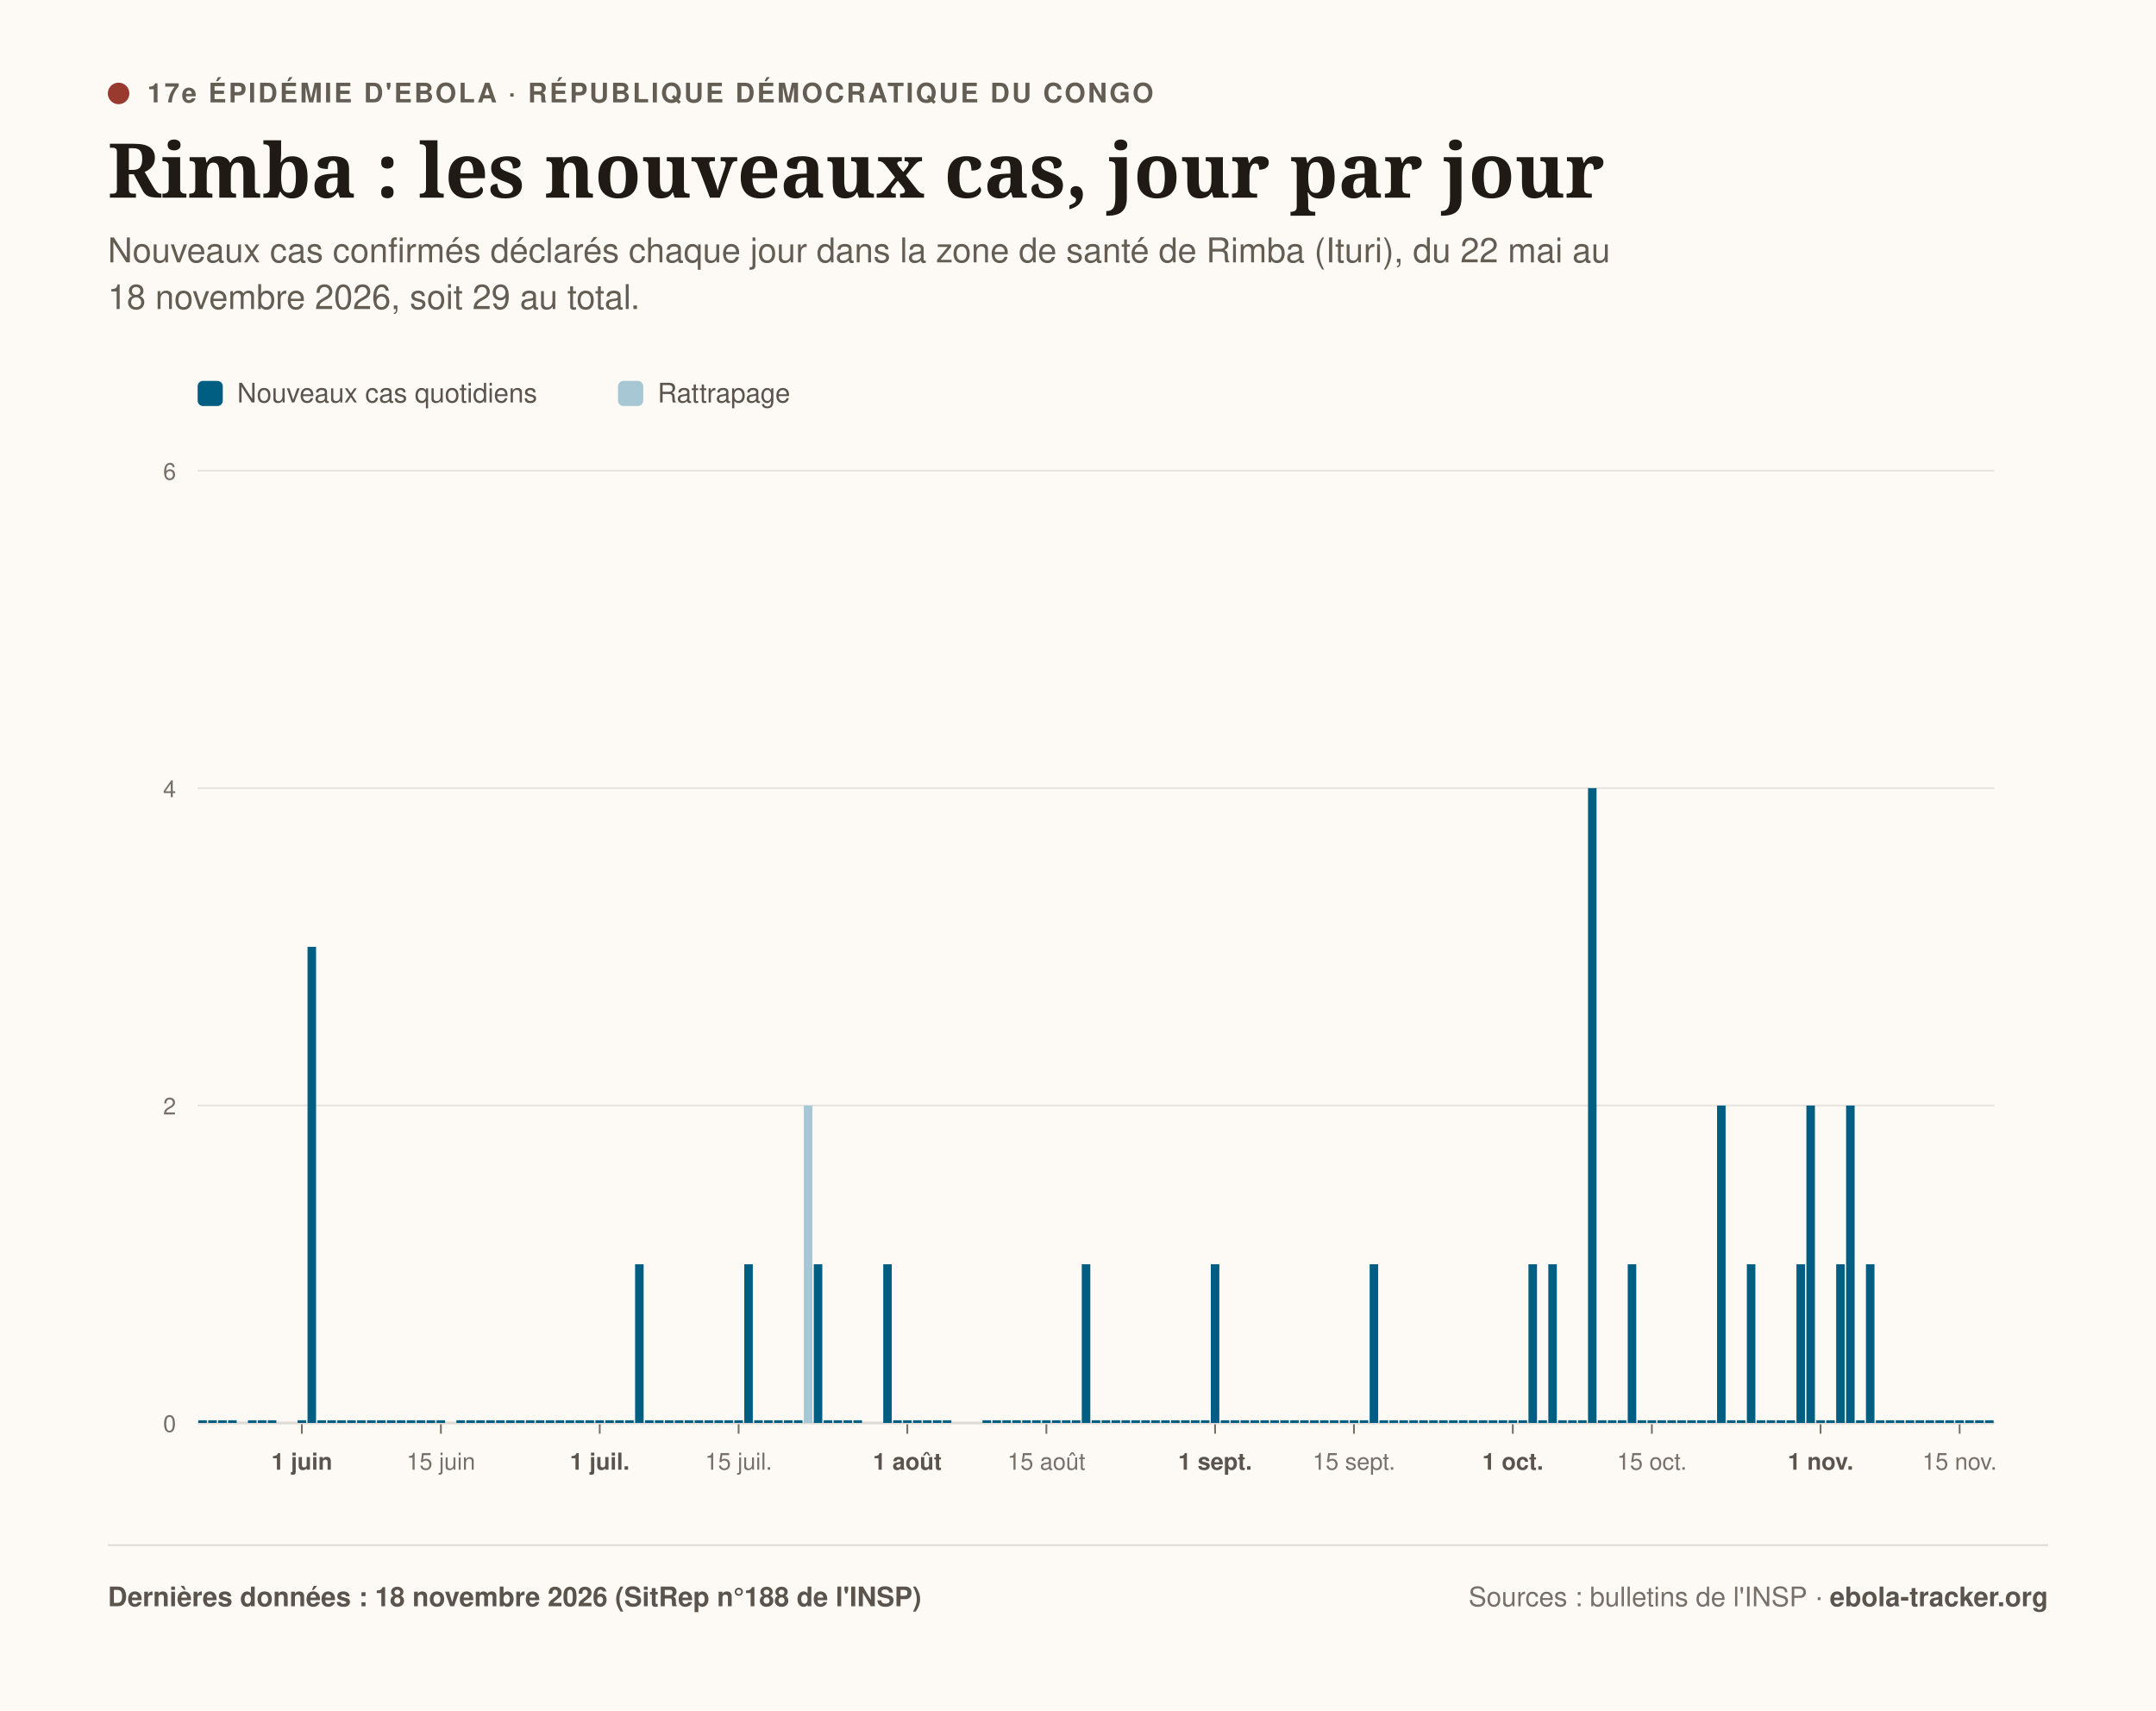
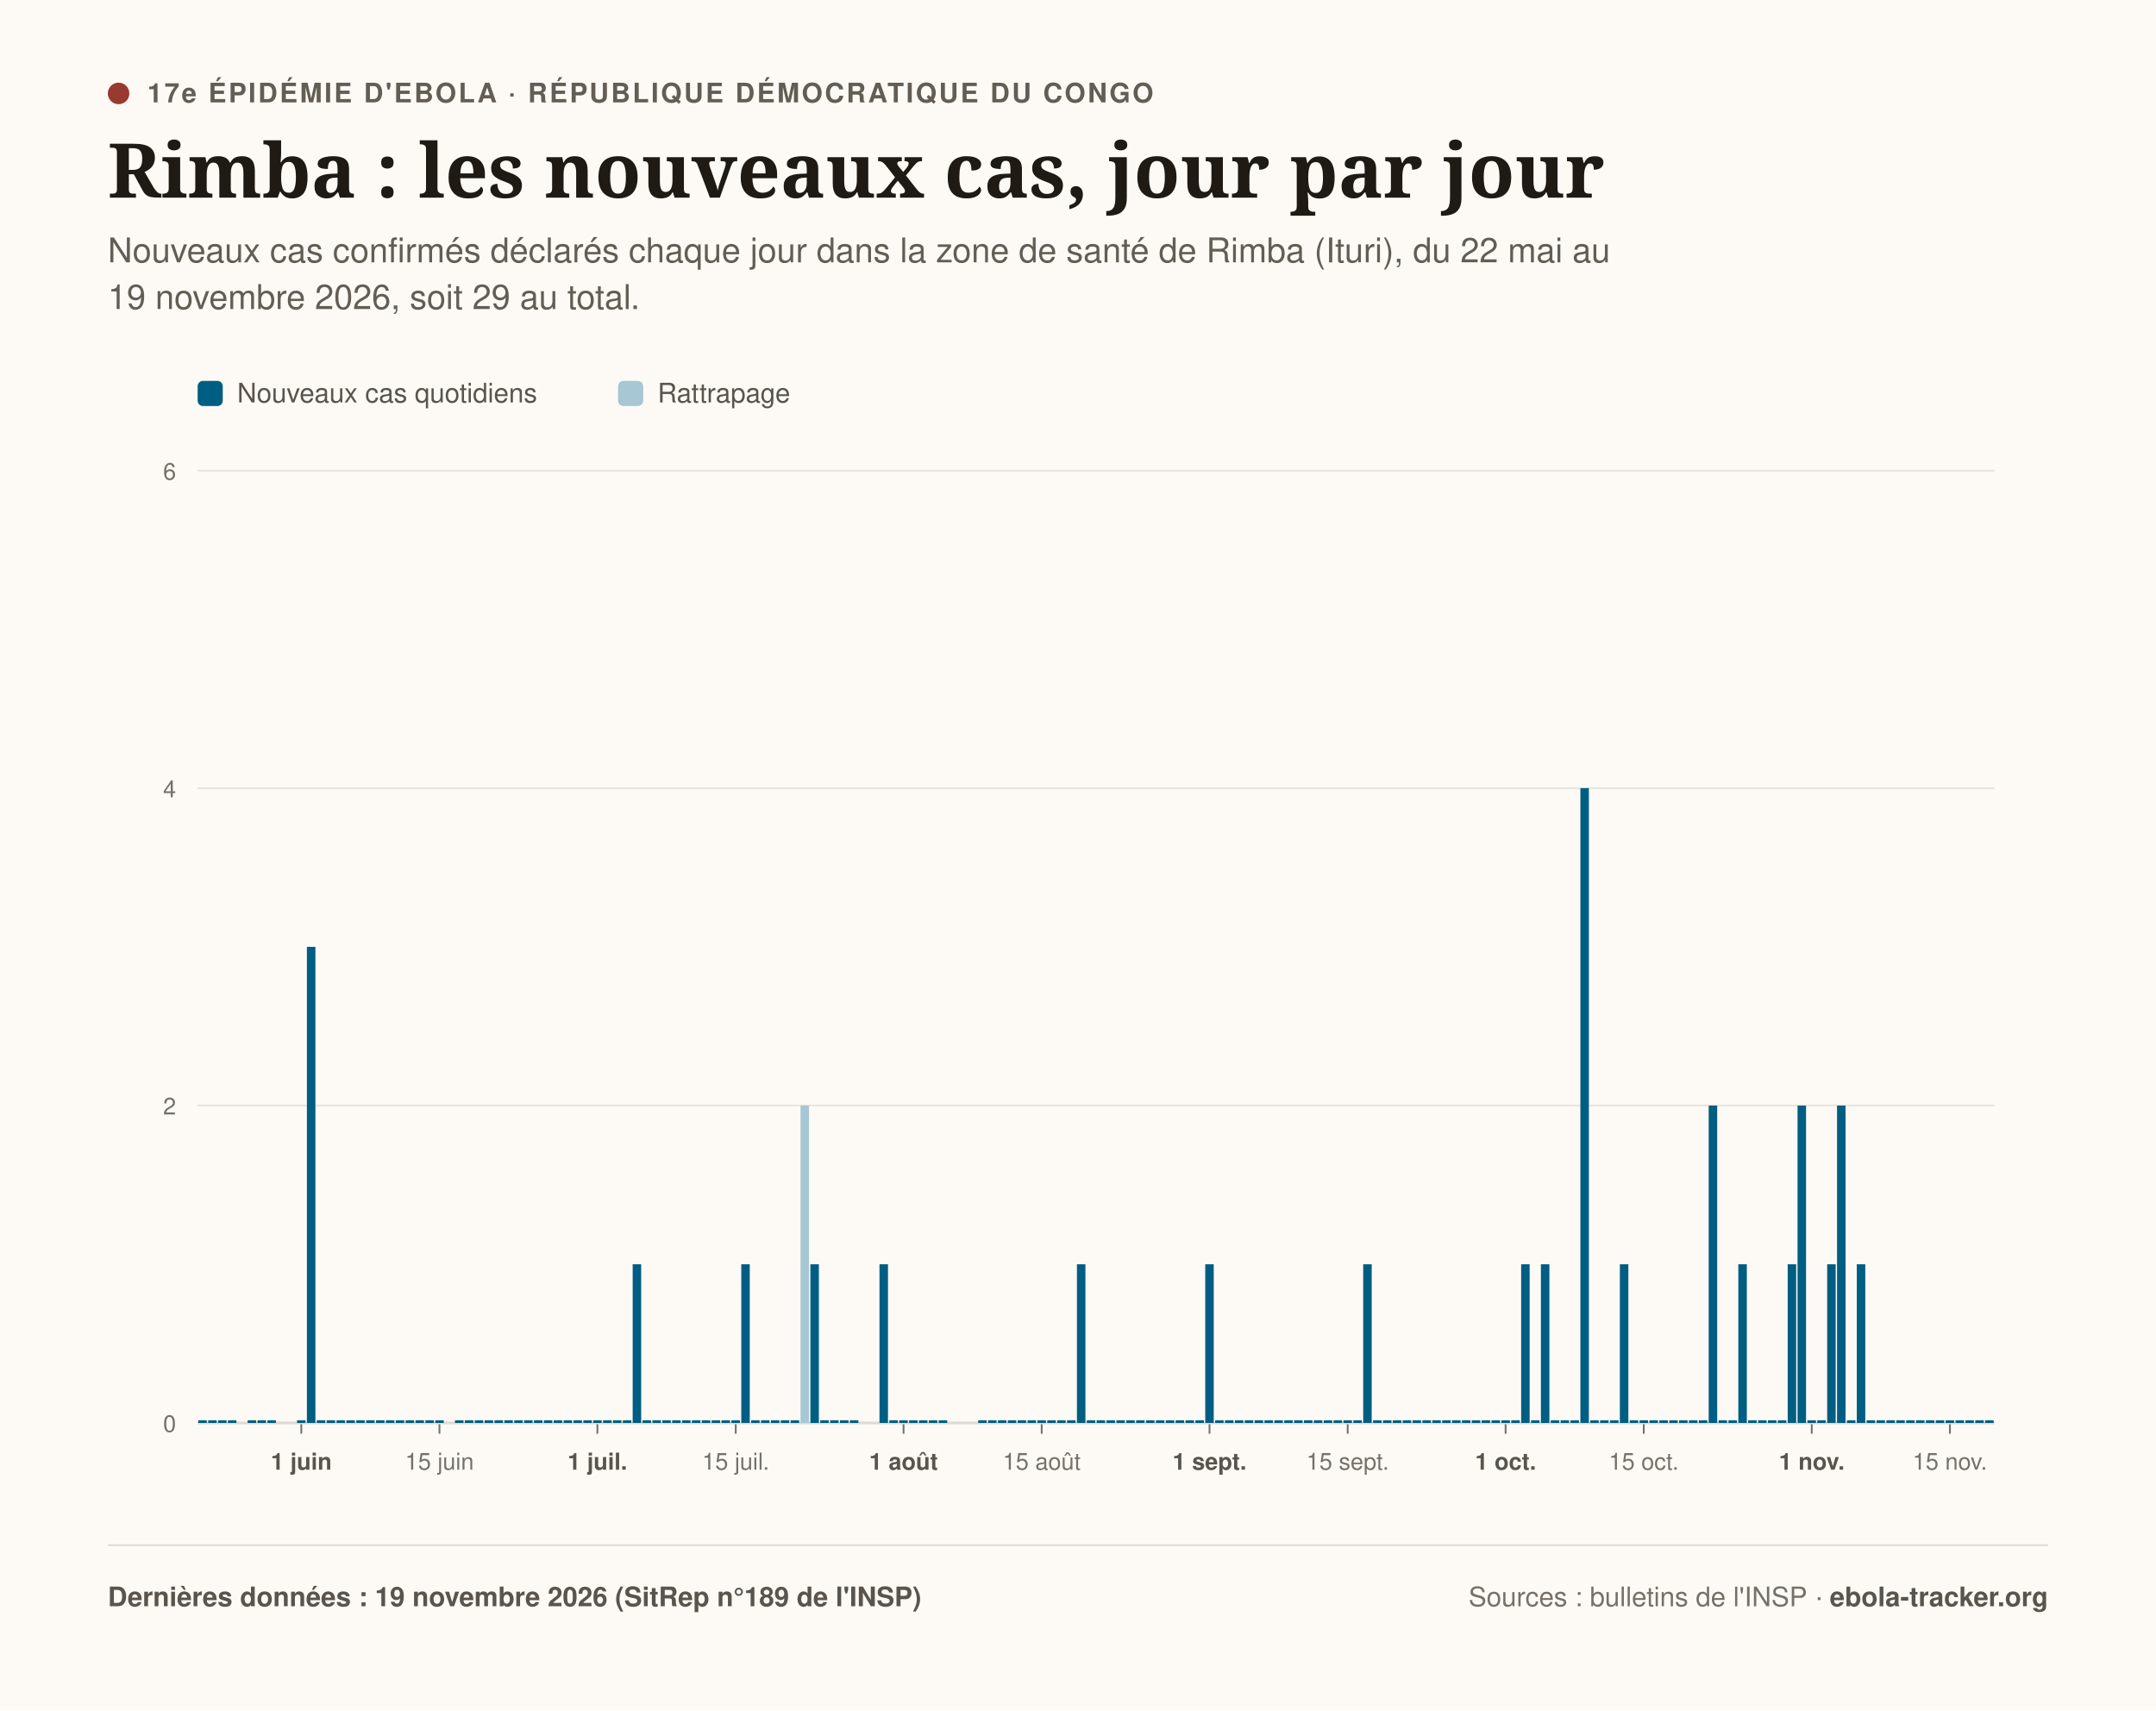
- <svg xmlns="http://www.w3.org/2000/svg" viewBox="0 0 1200 952" role="img" aria-label="Rimba : les nouveaux cas, jour par jour. Nouveaux cas confirmés déclarés chaque jour dans la zone de santé de Rimba (Ituri), du 22 mai au 18 novembre 2026, soit 29 au total.">
+ <svg xmlns="http://www.w3.org/2000/svg" viewBox="0 0 1200 952" role="img" aria-label="Rimba : les nouveaux cas, jour par jour. Nouveaux cas confirmés déclarés chaque jour dans la zone de santé de Rimba (Ituri), du 22 mai au 19 novembre 2026, soit 29 au total.">
  <rect width="1200" height="952" fill="#FDFAF6" />
  <circle cx="66" cy="52" r="6" fill="#993A2E" />
  <text x="82.0" y="57.0" font-family="'Public Sans',Helvetica,Arial,sans-serif" font-size="15" font-weight="700" fill="#635D54" text-anchor="start" letter-spacing=".08em">17e ÉPIDÉMIE D'EBOLA · RÉPUBLIQUE DÉMOCRATIQUE DU CONGO</text>
  <text x="60.0" y="110.0" font-family="'Source Serif 4',Georgia,serif" font-size="42" font-weight="600" fill="#1F1A13" text-anchor="start">Rimba : les nouveaux cas, jour par jour</text>
  <text x="60.0" y="146.0" font-family="'Public Sans',Helvetica,Arial,sans-serif" font-size="19" font-weight="400" fill="#635D54" text-anchor="start">Nouveaux cas confirmés déclarés chaque jour dans la zone de santé de Rimba (Ituri), du 22 mai au</text>
-   <text x="60.0" y="172.0" font-family="'Public Sans',Helvetica,Arial,sans-serif" font-size="19" font-weight="400" fill="#635D54" text-anchor="start">18 novembre 2026, soit 29 au total.</text>
+   <text x="60.0" y="172.0" font-family="'Public Sans',Helvetica,Arial,sans-serif" font-size="19" font-weight="400" fill="#635D54" text-anchor="start">19 novembre 2026, soit 29 au total.</text>
  <rect x="110" y="212" width="14" height="14" rx="3" fill="#005E82" />
  <text x="132.0" y="224.0" font-family="'Public Sans',Helvetica,Arial,sans-serif" font-size="15" font-weight="400" fill="#5A544C" text-anchor="start">Nouveaux cas quotidiens</text>
  <rect x="344" y="212" width="14" height="14" rx="3" fill="#a6c7d3" />
  <text x="366.0" y="224.0" font-family="'Public Sans',Helvetica,Arial,sans-serif" font-size="15" font-weight="400" fill="#5A544C" text-anchor="start">Rattrapage</text>
  <line x1="110" x2="1110" y1="792.0" y2="792.0" stroke="#E7E4E0" />
  <text x="98.0" y="797.0" font-family="'Public Sans',Helvetica,Arial,sans-serif" font-size="13" font-weight="400" fill="#777068" text-anchor="end">0</text>
  <line x1="110" x2="1110" y1="615.3" y2="615.3" stroke="#E7E4E0" />
  <text x="98.0" y="620.3" font-family="'Public Sans',Helvetica,Arial,sans-serif" font-size="13" font-weight="400" fill="#777068" text-anchor="end">2</text>
  <line x1="110" x2="1110" y1="438.7" y2="438.7" stroke="#E7E4E0" />
  <text x="98.0" y="443.7" font-family="'Public Sans',Helvetica,Arial,sans-serif" font-size="13" font-weight="400" fill="#777068" text-anchor="end">4</text>
  <line x1="110" x2="1110" y1="262.0" y2="262.0" stroke="#E7E4E0" />
  <text x="98.0" y="267.0" font-family="'Public Sans',Helvetica,Arial,sans-serif" font-size="13" font-weight="400" fill="#777068" text-anchor="end">6</text>
-   <line x1="168.0" x2="168.0" y1="792" y2="798" stroke="#777068" />
-   <text x="168.0" y="818.0" font-family="'Public Sans',Helvetica,Arial,sans-serif" font-size="13" font-weight="600" fill="#5A544C" text-anchor="middle">1 juin</text>
-   <line x1="245.4" x2="245.4" y1="792" y2="798" stroke="#777068" />
-   <text x="245.4" y="818.0" font-family="'Public Sans',Helvetica,Arial,sans-serif" font-size="13" font-weight="400" fill="#777068" text-anchor="middle">15 juin</text>
-   <line x1="333.8" x2="333.8" y1="792" y2="798" stroke="#777068" />
-   <text x="333.8" y="818.0" font-family="'Public Sans',Helvetica,Arial,sans-serif" font-size="13" font-weight="600" fill="#5A544C" text-anchor="middle">1 juil.</text>
-   <line x1="411.1" x2="411.1" y1="792" y2="798" stroke="#777068" />
-   <text x="411.1" y="818.0" font-family="'Public Sans',Helvetica,Arial,sans-serif" font-size="13" font-weight="400" fill="#777068" text-anchor="middle">15 juil.</text>
-   <line x1="505.0" x2="505.0" y1="792" y2="798" stroke="#777068" />
-   <text x="505.0" y="818.0" font-family="'Public Sans',Helvetica,Arial,sans-serif" font-size="13" font-weight="600" fill="#5A544C" text-anchor="middle">1 août</text>
-   <line x1="582.4" x2="582.4" y1="792" y2="798" stroke="#777068" />
-   <text x="582.4" y="818.0" font-family="'Public Sans',Helvetica,Arial,sans-serif" font-size="13" font-weight="400" fill="#777068" text-anchor="middle">15 août</text>
-   <line x1="676.3" x2="676.3" y1="792" y2="798" stroke="#777068" />
-   <text x="676.3" y="818.0" font-family="'Public Sans',Helvetica,Arial,sans-serif" font-size="13" font-weight="600" fill="#5A544C" text-anchor="middle">1 sept.</text>
-   <line x1="753.6" x2="753.6" y1="792" y2="798" stroke="#777068" />
-   <text x="753.6" y="818.0" font-family="'Public Sans',Helvetica,Arial,sans-serif" font-size="13" font-weight="400" fill="#777068" text-anchor="middle">15 sept.</text>
-   <line x1="842.0" x2="842.0" y1="792" y2="798" stroke="#777068" />
-   <text x="842.0" y="818.0" font-family="'Public Sans',Helvetica,Arial,sans-serif" font-size="13" font-weight="600" fill="#5A544C" text-anchor="middle">1 oct.</text>
-   <line x1="919.4" x2="919.4" y1="792" y2="798" stroke="#777068" />
-   <text x="919.4" y="818.0" font-family="'Public Sans',Helvetica,Arial,sans-serif" font-size="13" font-weight="400" fill="#777068" text-anchor="middle">15 oct.</text>
-   <line x1="1013.3" x2="1013.3" y1="792" y2="798" stroke="#777068" />
-   <text x="1013.3" y="818.0" font-family="'Public Sans',Helvetica,Arial,sans-serif" font-size="13" font-weight="600" fill="#5A544C" text-anchor="middle">1 nov.</text>
-   <line x1="1090.7" x2="1090.7" y1="792" y2="798" stroke="#777068" />
-   <text x="1090.7" y="818.0" font-family="'Public Sans',Helvetica,Arial,sans-serif" font-size="13" font-weight="400" fill="#777068" text-anchor="middle">15 nov.</text>
+   <line x1="167.7" x2="167.7" y1="792" y2="798" stroke="#777068" />
+   <text x="167.7" y="818.0" font-family="'Public Sans',Helvetica,Arial,sans-serif" font-size="13" font-weight="600" fill="#5A544C" text-anchor="middle">1 juin</text>
+   <line x1="244.6" x2="244.6" y1="792" y2="798" stroke="#777068" />
+   <text x="244.6" y="818.0" font-family="'Public Sans',Helvetica,Arial,sans-serif" font-size="13" font-weight="400" fill="#777068" text-anchor="middle">15 juin</text>
+   <line x1="332.5" x2="332.5" y1="792" y2="798" stroke="#777068" />
+   <text x="332.5" y="818.0" font-family="'Public Sans',Helvetica,Arial,sans-serif" font-size="13" font-weight="600" fill="#5A544C" text-anchor="middle">1 juil.</text>
+   <line x1="409.5" x2="409.5" y1="792" y2="798" stroke="#777068" />
+   <text x="409.5" y="818.0" font-family="'Public Sans',Helvetica,Arial,sans-serif" font-size="13" font-weight="400" fill="#777068" text-anchor="middle">15 juil.</text>
+   <line x1="502.9" x2="502.9" y1="792" y2="798" stroke="#777068" />
+   <text x="502.9" y="818.0" font-family="'Public Sans',Helvetica,Arial,sans-serif" font-size="13" font-weight="600" fill="#5A544C" text-anchor="middle">1 août</text>
+   <line x1="579.8" x2="579.8" y1="792" y2="798" stroke="#777068" />
+   <text x="579.8" y="818.0" font-family="'Public Sans',Helvetica,Arial,sans-serif" font-size="13" font-weight="400" fill="#777068" text-anchor="middle">15 août</text>
+   <line x1="673.2" x2="673.2" y1="792" y2="798" stroke="#777068" />
+   <text x="673.2" y="818.0" font-family="'Public Sans',Helvetica,Arial,sans-serif" font-size="13" font-weight="600" fill="#5A544C" text-anchor="middle">1 sept.</text>
+   <line x1="750.1" x2="750.1" y1="792" y2="798" stroke="#777068" />
+   <text x="750.1" y="818.0" font-family="'Public Sans',Helvetica,Arial,sans-serif" font-size="13" font-weight="400" fill="#777068" text-anchor="middle">15 sept.</text>
+   <line x1="838.0" x2="838.0" y1="792" y2="798" stroke="#777068" />
+   <text x="838.0" y="818.0" font-family="'Public Sans',Helvetica,Arial,sans-serif" font-size="13" font-weight="600" fill="#5A544C" text-anchor="middle">1 oct.</text>
+   <line x1="914.9" x2="914.9" y1="792" y2="798" stroke="#777068" />
+   <text x="914.9" y="818.0" font-family="'Public Sans',Helvetica,Arial,sans-serif" font-size="13" font-weight="400" fill="#777068" text-anchor="middle">15 oct.</text>
+   <line x1="1008.4" x2="1008.4" y1="792" y2="798" stroke="#777068" />
+   <text x="1008.4" y="818.0" font-family="'Public Sans',Helvetica,Arial,sans-serif" font-size="13" font-weight="600" fill="#5A544C" text-anchor="middle">1 nov.</text>
+   <line x1="1085.3" x2="1085.3" y1="792" y2="798" stroke="#777068" />
+   <text x="1085.3" y="818.0" font-family="'Public Sans',Helvetica,Arial,sans-serif" font-size="13" font-weight="400" fill="#777068" text-anchor="middle">15 nov.</text>
  <line x1="110" x2="1110" y1="792" y2="792" stroke="#DEDAD5" stroke-width="1.5" />
-   <rect x="110.39" y="790.50" width="4.75" height="1.50" fill="#005E82" />
-   <rect x="115.91" y="790.50" width="4.75" height="1.50" fill="#005E82" />
-   <rect x="121.44" y="790.50" width="4.75" height="1.50" fill="#005E82" />
-   <rect x="126.96" y="790.50" width="4.75" height="1.50" fill="#005E82" />
-   <rect x="138.01" y="790.50" width="4.75" height="1.50" fill="#005E82" />
-   <rect x="143.54" y="790.50" width="4.75" height="1.50" fill="#005E82" />
-   <rect x="149.06" y="790.50" width="4.75" height="1.50" fill="#005E82" />
-   <rect x="165.64" y="790.50" width="4.75" height="1.50" fill="#005E82" />
-   <rect x="171.16" y="527.00" width="4.75" height="265.00" fill="#005E82" />
-   <rect x="176.69" y="790.50" width="4.75" height="1.50" fill="#005E82" />
-   <rect x="182.21" y="790.50" width="4.75" height="1.50" fill="#005E82" />
-   <rect x="187.73" y="790.50" width="4.75" height="1.50" fill="#005E82" />
-   <rect x="193.26" y="790.50" width="4.75" height="1.50" fill="#005E82" />
-   <rect x="198.78" y="790.50" width="4.75" height="1.50" fill="#005E82" />
-   <rect x="204.31" y="790.50" width="4.75" height="1.50" fill="#005E82" />
-   <rect x="209.83" y="790.50" width="4.75" height="1.50" fill="#005E82" />
-   <rect x="215.36" y="790.50" width="4.75" height="1.50" fill="#005E82" />
-   <rect x="220.88" y="790.50" width="4.75" height="1.50" fill="#005E82" />
-   <rect x="226.41" y="790.50" width="4.75" height="1.50" fill="#005E82" />
-   <rect x="231.93" y="790.50" width="4.75" height="1.50" fill="#005E82" />
-   <rect x="237.46" y="790.50" width="4.75" height="1.50" fill="#005E82" />
-   <rect x="242.98" y="790.50" width="4.75" height="1.50" fill="#005E82" />
-   <rect x="254.03" y="790.50" width="4.75" height="1.50" fill="#005E82" />
-   <rect x="259.56" y="790.50" width="4.75" height="1.50" fill="#005E82" />
-   <rect x="265.08" y="790.50" width="4.75" height="1.50" fill="#005E82" />
-   <rect x="270.61" y="790.50" width="4.75" height="1.50" fill="#005E82" />
-   <rect x="276.13" y="790.50" width="4.75" height="1.50" fill="#005E82" />
-   <rect x="281.66" y="790.50" width="4.75" height="1.50" fill="#005E82" />
-   <rect x="287.18" y="790.50" width="4.75" height="1.50" fill="#005E82" />
-   <rect x="292.71" y="790.50" width="4.75" height="1.50" fill="#005E82" />
-   <rect x="298.23" y="790.50" width="4.75" height="1.50" fill="#005E82" />
-   <rect x="303.76" y="790.50" width="4.75" height="1.50" fill="#005E82" />
-   <rect x="309.28" y="790.50" width="4.75" height="1.50" fill="#005E82" />
-   <rect x="314.81" y="790.50" width="4.75" height="1.50" fill="#005E82" />
-   <rect x="320.33" y="790.50" width="4.75" height="1.50" fill="#005E82" />
-   <rect x="325.86" y="790.50" width="4.75" height="1.50" fill="#005E82" />
-   <rect x="331.38" y="790.50" width="4.75" height="1.50" fill="#005E82" />
-   <rect x="336.91" y="790.50" width="4.75" height="1.50" fill="#005E82" />
-   <rect x="342.43" y="790.50" width="4.75" height="1.50" fill="#005E82" />
-   <rect x="347.96" y="790.50" width="4.75" height="1.50" fill="#005E82" />
-   <rect x="353.48" y="703.67" width="4.75" height="88.33" fill="#005E82" />
-   <rect x="359.01" y="790.50" width="4.75" height="1.50" fill="#005E82" />
-   <rect x="364.53" y="790.50" width="4.75" height="1.50" fill="#005E82" />
-   <rect x="370.06" y="790.50" width="4.75" height="1.50" fill="#005E82" />
-   <rect x="375.58" y="790.50" width="4.75" height="1.50" fill="#005E82" />
-   <rect x="381.10" y="790.50" width="4.75" height="1.50" fill="#005E82" />
-   <rect x="386.63" y="790.50" width="4.75" height="1.50" fill="#005E82" />
-   <rect x="392.15" y="790.50" width="4.75" height="1.50" fill="#005E82" />
-   <rect x="397.68" y="790.50" width="4.75" height="1.50" fill="#005E82" />
-   <rect x="403.20" y="790.50" width="4.75" height="1.50" fill="#005E82" />
-   <rect x="408.73" y="790.50" width="4.75" height="1.50" fill="#005E82" />
-   <rect x="414.25" y="703.67" width="4.75" height="88.33" fill="#005E82" />
-   <rect x="419.78" y="790.50" width="4.75" height="1.50" fill="#005E82" />
-   <rect x="425.30" y="790.50" width="4.75" height="1.50" fill="#005E82" />
-   <rect x="430.83" y="790.50" width="4.75" height="1.50" fill="#005E82" />
-   <rect x="436.35" y="790.50" width="4.75" height="1.50" fill="#005E82" />
-   <rect x="441.88" y="790.50" width="4.75" height="1.50" fill="#005E82" />
-   <rect x="447.40" y="615.33" width="4.75" height="176.67" fill="#a6c7d3" />
-   <rect x="452.93" y="703.67" width="4.75" height="88.33" fill="#005E82" />
-   <rect x="458.45" y="790.50" width="4.75" height="1.50" fill="#005E82" />
-   <rect x="463.98" y="790.50" width="4.75" height="1.50" fill="#005E82" />
-   <rect x="469.50" y="790.50" width="4.75" height="1.50" fill="#005E82" />
-   <rect x="475.03" y="790.50" width="4.75" height="1.50" fill="#005E82" />
-   <rect x="491.60" y="703.67" width="4.75" height="88.33" fill="#005E82" />
-   <rect x="497.13" y="790.50" width="4.75" height="1.50" fill="#005E82" />
-   <rect x="502.65" y="790.50" width="4.75" height="1.50" fill="#005E82" />
-   <rect x="508.18" y="790.50" width="4.75" height="1.50" fill="#005E82" />
-   <rect x="513.70" y="790.50" width="4.75" height="1.50" fill="#005E82" />
-   <rect x="519.23" y="790.50" width="4.75" height="1.50" fill="#005E82" />
-   <rect x="524.75" y="790.50" width="4.75" height="1.50" fill="#005E82" />
-   <rect x="546.85" y="790.50" width="4.75" height="1.50" fill="#005E82" />
-   <rect x="552.38" y="790.50" width="4.75" height="1.50" fill="#005E82" />
-   <rect x="557.90" y="790.50" width="4.75" height="1.50" fill="#005E82" />
-   <rect x="563.43" y="790.50" width="4.75" height="1.50" fill="#005E82" />
-   <rect x="568.95" y="790.50" width="4.75" height="1.50" fill="#005E82" />
-   <rect x="574.48" y="790.50" width="4.75" height="1.50" fill="#005E82" />
-   <rect x="580.00" y="790.50" width="4.75" height="1.50" fill="#005E82" />
-   <rect x="585.52" y="790.50" width="4.75" height="1.50" fill="#005E82" />
-   <rect x="591.05" y="790.50" width="4.75" height="1.50" fill="#005E82" />
-   <rect x="596.57" y="790.50" width="4.75" height="1.50" fill="#005E82" />
-   <rect x="602.10" y="703.67" width="4.75" height="88.33" fill="#005E82" />
-   <rect x="607.62" y="790.50" width="4.75" height="1.50" fill="#005E82" />
-   <rect x="613.15" y="790.50" width="4.75" height="1.50" fill="#005E82" />
-   <rect x="618.67" y="790.50" width="4.75" height="1.50" fill="#005E82" />
-   <rect x="624.20" y="790.50" width="4.75" height="1.50" fill="#005E82" />
-   <rect x="629.72" y="790.50" width="4.75" height="1.50" fill="#005E82" />
-   <rect x="635.25" y="790.50" width="4.75" height="1.50" fill="#005E82" />
-   <rect x="640.77" y="790.50" width="4.75" height="1.50" fill="#005E82" />
-   <rect x="646.30" y="790.50" width="4.75" height="1.50" fill="#005E82" />
-   <rect x="651.82" y="790.50" width="4.75" height="1.50" fill="#005E82" />
-   <rect x="657.35" y="790.50" width="4.75" height="1.50" fill="#005E82" />
-   <rect x="662.87" y="790.50" width="4.75" height="1.50" fill="#005E82" />
-   <rect x="668.40" y="790.50" width="4.75" height="1.50" fill="#005E82" />
-   <rect x="673.92" y="703.67" width="4.75" height="88.33" fill="#005E82" />
-   <rect x="679.45" y="790.50" width="4.75" height="1.50" fill="#005E82" />
-   <rect x="684.97" y="790.50" width="4.75" height="1.50" fill="#005E82" />
-   <rect x="690.50" y="790.50" width="4.75" height="1.50" fill="#005E82" />
-   <rect x="696.02" y="790.50" width="4.75" height="1.50" fill="#005E82" />
-   <rect x="701.55" y="790.50" width="4.75" height="1.50" fill="#005E82" />
-   <rect x="707.07" y="790.50" width="4.75" height="1.50" fill="#005E82" />
-   <rect x="712.60" y="790.50" width="4.75" height="1.50" fill="#005E82" />
-   <rect x="718.12" y="790.50" width="4.75" height="1.50" fill="#005E82" />
-   <rect x="723.65" y="790.50" width="4.75" height="1.50" fill="#005E82" />
-   <rect x="729.17" y="790.50" width="4.75" height="1.50" fill="#005E82" />
-   <rect x="734.70" y="790.50" width="4.75" height="1.50" fill="#005E82" />
-   <rect x="740.22" y="790.50" width="4.75" height="1.50" fill="#005E82" />
-   <rect x="745.75" y="790.50" width="4.75" height="1.50" fill="#005E82" />
-   <rect x="751.27" y="790.50" width="4.75" height="1.50" fill="#005E82" />
-   <rect x="756.80" y="790.50" width="4.75" height="1.50" fill="#005E82" />
-   <rect x="762.32" y="703.67" width="4.75" height="88.33" fill="#005E82" />
-   <rect x="767.85" y="790.50" width="4.75" height="1.50" fill="#005E82" />
-   <rect x="773.37" y="790.50" width="4.75" height="1.50" fill="#005E82" />
-   <rect x="778.90" y="790.50" width="4.75" height="1.50" fill="#005E82" />
-   <rect x="784.42" y="790.50" width="4.75" height="1.50" fill="#005E82" />
-   <rect x="789.94" y="790.50" width="4.75" height="1.50" fill="#005E82" />
-   <rect x="795.47" y="790.50" width="4.75" height="1.50" fill="#005E82" />
-   <rect x="800.99" y="790.50" width="4.75" height="1.50" fill="#005E82" />
-   <rect x="806.52" y="790.50" width="4.75" height="1.50" fill="#005E82" />
-   <rect x="812.04" y="790.50" width="4.75" height="1.50" fill="#005E82" />
-   <rect x="817.57" y="790.50" width="4.75" height="1.50" fill="#005E82" />
-   <rect x="823.09" y="790.50" width="4.75" height="1.50" fill="#005E82" />
-   <rect x="828.62" y="790.50" width="4.75" height="1.50" fill="#005E82" />
-   <rect x="834.14" y="790.50" width="4.75" height="1.50" fill="#005E82" />
-   <rect x="839.67" y="790.50" width="4.75" height="1.50" fill="#005E82" />
-   <rect x="845.19" y="790.50" width="4.75" height="1.50" fill="#005E82" />
-   <rect x="850.72" y="703.67" width="4.75" height="88.33" fill="#005E82" />
-   <rect x="856.24" y="790.50" width="4.75" height="1.50" fill="#005E82" />
-   <rect x="861.77" y="703.67" width="4.75" height="88.33" fill="#005E82" />
-   <rect x="867.29" y="790.50" width="4.75" height="1.50" fill="#005E82" />
-   <rect x="872.82" y="790.50" width="4.75" height="1.50" fill="#005E82" />
-   <rect x="878.34" y="790.50" width="4.75" height="1.50" fill="#005E82" />
-   <rect x="883.87" y="438.67" width="4.75" height="353.33" fill="#005E82" />
-   <rect x="889.39" y="790.50" width="4.75" height="1.50" fill="#005E82" />
-   <rect x="894.92" y="790.50" width="4.75" height="1.50" fill="#005E82" />
-   <rect x="900.44" y="790.50" width="4.75" height="1.50" fill="#005E82" />
-   <rect x="905.97" y="703.67" width="4.75" height="88.33" fill="#005E82" />
-   <rect x="911.49" y="790.50" width="4.75" height="1.50" fill="#005E82" />
-   <rect x="917.02" y="790.50" width="4.75" height="1.50" fill="#005E82" />
-   <rect x="922.54" y="790.50" width="4.75" height="1.50" fill="#005E82" />
-   <rect x="928.07" y="790.50" width="4.75" height="1.50" fill="#005E82" />
-   <rect x="933.59" y="790.50" width="4.75" height="1.50" fill="#005E82" />
-   <rect x="939.12" y="790.50" width="4.75" height="1.50" fill="#005E82" />
-   <rect x="944.64" y="790.50" width="4.75" height="1.50" fill="#005E82" />
-   <rect x="950.17" y="790.50" width="4.75" height="1.50" fill="#005E82" />
-   <rect x="955.69" y="615.33" width="4.75" height="176.67" fill="#005E82" />
-   <rect x="961.22" y="790.50" width="4.75" height="1.50" fill="#005E82" />
-   <rect x="966.74" y="790.50" width="4.75" height="1.50" fill="#005E82" />
-   <rect x="972.27" y="703.67" width="4.75" height="88.33" fill="#005E82" />
-   <rect x="977.79" y="790.50" width="4.75" height="1.50" fill="#005E82" />
-   <rect x="983.31" y="790.50" width="4.75" height="1.50" fill="#005E82" />
-   <rect x="988.84" y="790.50" width="4.75" height="1.50" fill="#005E82" />
-   <rect x="994.36" y="790.50" width="4.75" height="1.50" fill="#005E82" />
-   <rect x="999.89" y="703.67" width="4.75" height="88.33" fill="#005E82" />
-   <rect x="1005.41" y="615.33" width="4.75" height="176.67" fill="#005E82" />
-   <rect x="1010.94" y="790.50" width="4.75" height="1.50" fill="#005E82" />
-   <rect x="1016.46" y="790.50" width="4.75" height="1.50" fill="#005E82" />
-   <rect x="1021.99" y="703.67" width="4.75" height="88.33" fill="#005E82" />
-   <rect x="1027.51" y="615.33" width="4.75" height="176.67" fill="#005E82" />
-   <rect x="1033.04" y="790.50" width="4.75" height="1.50" fill="#005E82" />
-   <rect x="1038.56" y="703.67" width="4.75" height="88.33" fill="#005E82" />
-   <rect x="1044.09" y="790.50" width="4.75" height="1.50" fill="#005E82" />
-   <rect x="1049.61" y="790.50" width="4.75" height="1.50" fill="#005E82" />
-   <rect x="1055.14" y="790.50" width="4.75" height="1.50" fill="#005E82" />
-   <rect x="1060.66" y="790.50" width="4.75" height="1.50" fill="#005E82" />
-   <rect x="1066.19" y="790.50" width="4.75" height="1.50" fill="#005E82" />
-   <rect x="1071.71" y="790.50" width="4.75" height="1.50" fill="#005E82" />
-   <rect x="1077.24" y="790.50" width="4.75" height="1.50" fill="#005E82" />
-   <rect x="1082.76" y="790.50" width="4.75" height="1.50" fill="#005E82" />
-   <rect x="1088.29" y="790.50" width="4.75" height="1.50" fill="#005E82" />
-   <rect x="1093.81" y="790.50" width="4.75" height="1.50" fill="#005E82" />
-   <rect x="1099.34" y="790.50" width="4.75" height="1.50" fill="#005E82" />
-   <rect x="1104.86" y="790.50" width="4.75" height="1.50" fill="#005E82" />
+   <rect x="110.38" y="790.50" width="4.73" height="1.50" fill="#005E82" />
+   <rect x="115.88" y="790.50" width="4.73" height="1.50" fill="#005E82" />
+   <rect x="121.37" y="790.50" width="4.73" height="1.50" fill="#005E82" />
+   <rect x="126.87" y="790.50" width="4.73" height="1.50" fill="#005E82" />
+   <rect x="137.86" y="790.50" width="4.73" height="1.50" fill="#005E82" />
+   <rect x="143.35" y="790.50" width="4.73" height="1.50" fill="#005E82" />
+   <rect x="148.85" y="790.50" width="4.73" height="1.50" fill="#005E82" />
+   <rect x="165.33" y="790.50" width="4.73" height="1.50" fill="#005E82" />
+   <rect x="170.82" y="527.00" width="4.73" height="265.00" fill="#005E82" />
+   <rect x="176.32" y="790.50" width="4.73" height="1.50" fill="#005E82" />
+   <rect x="181.81" y="790.50" width="4.73" height="1.50" fill="#005E82" />
+   <rect x="187.31" y="790.50" width="4.73" height="1.50" fill="#005E82" />
+   <rect x="192.80" y="790.50" width="4.73" height="1.50" fill="#005E82" />
+   <rect x="198.30" y="790.50" width="4.73" height="1.50" fill="#005E82" />
+   <rect x="203.79" y="790.50" width="4.73" height="1.50" fill="#005E82" />
+   <rect x="209.29" y="790.50" width="4.73" height="1.50" fill="#005E82" />
+   <rect x="214.78" y="790.50" width="4.73" height="1.50" fill="#005E82" />
+   <rect x="220.27" y="790.50" width="4.73" height="1.50" fill="#005E82" />
+   <rect x="225.77" y="790.50" width="4.73" height="1.50" fill="#005E82" />
+   <rect x="231.26" y="790.50" width="4.73" height="1.50" fill="#005E82" />
+   <rect x="236.76" y="790.50" width="4.73" height="1.50" fill="#005E82" />
+   <rect x="242.25" y="790.50" width="4.73" height="1.50" fill="#005E82" />
+   <rect x="253.24" y="790.50" width="4.73" height="1.50" fill="#005E82" />
+   <rect x="258.74" y="790.50" width="4.73" height="1.50" fill="#005E82" />
+   <rect x="264.23" y="790.50" width="4.73" height="1.50" fill="#005E82" />
+   <rect x="269.73" y="790.50" width="4.73" height="1.50" fill="#005E82" />
+   <rect x="275.22" y="790.50" width="4.73" height="1.50" fill="#005E82" />
+   <rect x="280.71" y="790.50" width="4.73" height="1.50" fill="#005E82" />
+   <rect x="286.21" y="790.50" width="4.73" height="1.50" fill="#005E82" />
+   <rect x="291.70" y="790.50" width="4.73" height="1.50" fill="#005E82" />
+   <rect x="297.20" y="790.50" width="4.73" height="1.50" fill="#005E82" />
+   <rect x="302.69" y="790.50" width="4.73" height="1.50" fill="#005E82" />
+   <rect x="308.19" y="790.50" width="4.73" height="1.50" fill="#005E82" />
+   <rect x="313.68" y="790.50" width="4.73" height="1.50" fill="#005E82" />
+   <rect x="319.18" y="790.50" width="4.73" height="1.50" fill="#005E82" />
+   <rect x="324.67" y="790.50" width="4.73" height="1.50" fill="#005E82" />
+   <rect x="330.16" y="790.50" width="4.73" height="1.50" fill="#005E82" />
+   <rect x="335.66" y="790.50" width="4.73" height="1.50" fill="#005E82" />
+   <rect x="341.15" y="790.50" width="4.73" height="1.50" fill="#005E82" />
+   <rect x="346.65" y="790.50" width="4.73" height="1.50" fill="#005E82" />
+   <rect x="352.14" y="703.67" width="4.73" height="88.33" fill="#005E82" />
+   <rect x="357.64" y="790.50" width="4.73" height="1.50" fill="#005E82" />
+   <rect x="363.13" y="790.50" width="4.73" height="1.50" fill="#005E82" />
+   <rect x="368.63" y="790.50" width="4.73" height="1.50" fill="#005E82" />
+   <rect x="374.12" y="790.50" width="4.73" height="1.50" fill="#005E82" />
+   <rect x="379.62" y="790.50" width="4.73" height="1.50" fill="#005E82" />
+   <rect x="385.11" y="790.50" width="4.73" height="1.50" fill="#005E82" />
+   <rect x="390.60" y="790.50" width="4.73" height="1.50" fill="#005E82" />
+   <rect x="396.10" y="790.50" width="4.73" height="1.50" fill="#005E82" />
+   <rect x="401.59" y="790.50" width="4.73" height="1.50" fill="#005E82" />
+   <rect x="407.09" y="790.50" width="4.73" height="1.50" fill="#005E82" />
+   <rect x="412.58" y="703.67" width="4.73" height="88.33" fill="#005E82" />
+   <rect x="418.08" y="790.50" width="4.73" height="1.50" fill="#005E82" />
+   <rect x="423.57" y="790.50" width="4.73" height="1.50" fill="#005E82" />
+   <rect x="429.07" y="790.50" width="4.73" height="1.50" fill="#005E82" />
+   <rect x="434.56" y="790.50" width="4.73" height="1.50" fill="#005E82" />
+   <rect x="440.05" y="790.50" width="4.73" height="1.50" fill="#005E82" />
+   <rect x="445.55" y="615.33" width="4.73" height="176.67" fill="#a6c7d3" />
+   <rect x="451.04" y="703.67" width="4.73" height="88.33" fill="#005E82" />
+   <rect x="456.54" y="790.50" width="4.73" height="1.50" fill="#005E82" />
+   <rect x="462.03" y="790.50" width="4.73" height="1.50" fill="#005E82" />
+   <rect x="467.53" y="790.50" width="4.73" height="1.50" fill="#005E82" />
+   <rect x="473.02" y="790.50" width="4.73" height="1.50" fill="#005E82" />
+   <rect x="489.51" y="703.67" width="4.73" height="88.33" fill="#005E82" />
+   <rect x="495.00" y="790.50" width="4.73" height="1.50" fill="#005E82" />
+   <rect x="500.49" y="790.50" width="4.73" height="1.50" fill="#005E82" />
+   <rect x="505.99" y="790.50" width="4.73" height="1.50" fill="#005E82" />
+   <rect x="511.48" y="790.50" width="4.73" height="1.50" fill="#005E82" />
+   <rect x="516.98" y="790.50" width="4.73" height="1.50" fill="#005E82" />
+   <rect x="522.47" y="790.50" width="4.73" height="1.50" fill="#005E82" />
+   <rect x="544.45" y="790.50" width="4.73" height="1.50" fill="#005E82" />
+   <rect x="549.95" y="790.50" width="4.73" height="1.50" fill="#005E82" />
+   <rect x="555.44" y="790.50" width="4.73" height="1.50" fill="#005E82" />
+   <rect x="560.93" y="790.50" width="4.73" height="1.50" fill="#005E82" />
+   <rect x="566.43" y="790.50" width="4.73" height="1.50" fill="#005E82" />
+   <rect x="571.92" y="790.50" width="4.73" height="1.50" fill="#005E82" />
+   <rect x="577.42" y="790.50" width="4.73" height="1.50" fill="#005E82" />
+   <rect x="582.91" y="790.50" width="4.73" height="1.50" fill="#005E82" />
+   <rect x="588.41" y="790.50" width="4.73" height="1.50" fill="#005E82" />
+   <rect x="593.90" y="790.50" width="4.73" height="1.50" fill="#005E82" />
+   <rect x="599.40" y="703.67" width="4.73" height="88.33" fill="#005E82" />
+   <rect x="604.89" y="790.50" width="4.73" height="1.50" fill="#005E82" />
+   <rect x="610.38" y="790.50" width="4.73" height="1.50" fill="#005E82" />
+   <rect x="615.88" y="790.50" width="4.73" height="1.50" fill="#005E82" />
+   <rect x="621.37" y="790.50" width="4.73" height="1.50" fill="#005E82" />
+   <rect x="626.87" y="790.50" width="4.73" height="1.50" fill="#005E82" />
+   <rect x="632.36" y="790.50" width="4.73" height="1.50" fill="#005E82" />
+   <rect x="637.86" y="790.50" width="4.73" height="1.50" fill="#005E82" />
+   <rect x="643.35" y="790.50" width="4.73" height="1.50" fill="#005E82" />
+   <rect x="648.85" y="790.50" width="4.73" height="1.50" fill="#005E82" />
+   <rect x="654.34" y="790.50" width="4.73" height="1.50" fill="#005E82" />
+   <rect x="659.84" y="790.50" width="4.73" height="1.50" fill="#005E82" />
+   <rect x="665.33" y="790.50" width="4.73" height="1.50" fill="#005E82" />
+   <rect x="670.82" y="703.67" width="4.73" height="88.33" fill="#005E82" />
+   <rect x="676.32" y="790.50" width="4.73" height="1.50" fill="#005E82" />
+   <rect x="681.81" y="790.50" width="4.73" height="1.50" fill="#005E82" />
+   <rect x="687.31" y="790.50" width="4.73" height="1.50" fill="#005E82" />
+   <rect x="692.80" y="790.50" width="4.73" height="1.50" fill="#005E82" />
+   <rect x="698.30" y="790.50" width="4.73" height="1.50" fill="#005E82" />
+   <rect x="703.79" y="790.50" width="4.73" height="1.50" fill="#005E82" />
+   <rect x="709.29" y="790.50" width="4.73" height="1.50" fill="#005E82" />
+   <rect x="714.78" y="790.50" width="4.73" height="1.50" fill="#005E82" />
+   <rect x="720.27" y="790.50" width="4.73" height="1.50" fill="#005E82" />
+   <rect x="725.77" y="790.50" width="4.73" height="1.50" fill="#005E82" />
+   <rect x="731.26" y="790.50" width="4.73" height="1.50" fill="#005E82" />
+   <rect x="736.76" y="790.50" width="4.73" height="1.50" fill="#005E82" />
+   <rect x="742.25" y="790.50" width="4.73" height="1.50" fill="#005E82" />
+   <rect x="747.75" y="790.50" width="4.73" height="1.50" fill="#005E82" />
+   <rect x="753.24" y="790.50" width="4.73" height="1.50" fill="#005E82" />
+   <rect x="758.74" y="703.67" width="4.73" height="88.33" fill="#005E82" />
+   <rect x="764.23" y="790.50" width="4.73" height="1.50" fill="#005E82" />
+   <rect x="769.73" y="790.50" width="4.73" height="1.50" fill="#005E82" />
+   <rect x="775.22" y="790.50" width="4.73" height="1.50" fill="#005E82" />
+   <rect x="780.71" y="790.50" width="4.73" height="1.50" fill="#005E82" />
+   <rect x="786.21" y="790.50" width="4.73" height="1.50" fill="#005E82" />
+   <rect x="791.70" y="790.50" width="4.73" height="1.50" fill="#005E82" />
+   <rect x="797.20" y="790.50" width="4.73" height="1.50" fill="#005E82" />
+   <rect x="802.69" y="790.50" width="4.73" height="1.50" fill="#005E82" />
+   <rect x="808.19" y="790.50" width="4.73" height="1.50" fill="#005E82" />
+   <rect x="813.68" y="790.50" width="4.73" height="1.50" fill="#005E82" />
+   <rect x="819.18" y="790.50" width="4.73" height="1.50" fill="#005E82" />
+   <rect x="824.67" y="790.50" width="4.73" height="1.50" fill="#005E82" />
+   <rect x="830.16" y="790.50" width="4.73" height="1.50" fill="#005E82" />
+   <rect x="835.66" y="790.50" width="4.73" height="1.50" fill="#005E82" />
+   <rect x="841.15" y="790.50" width="4.73" height="1.50" fill="#005E82" />
+   <rect x="846.65" y="703.67" width="4.73" height="88.33" fill="#005E82" />
+   <rect x="852.14" y="790.50" width="4.73" height="1.50" fill="#005E82" />
+   <rect x="857.64" y="703.67" width="4.73" height="88.33" fill="#005E82" />
+   <rect x="863.13" y="790.50" width="4.73" height="1.50" fill="#005E82" />
+   <rect x="868.63" y="790.50" width="4.73" height="1.50" fill="#005E82" />
+   <rect x="874.12" y="790.50" width="4.73" height="1.50" fill="#005E82" />
+   <rect x="879.62" y="438.67" width="4.73" height="353.33" fill="#005E82" />
+   <rect x="885.11" y="790.50" width="4.73" height="1.50" fill="#005E82" />
+   <rect x="890.60" y="790.50" width="4.73" height="1.50" fill="#005E82" />
+   <rect x="896.10" y="790.50" width="4.73" height="1.50" fill="#005E82" />
+   <rect x="901.59" y="703.67" width="4.73" height="88.33" fill="#005E82" />
+   <rect x="907.09" y="790.50" width="4.73" height="1.50" fill="#005E82" />
+   <rect x="912.58" y="790.50" width="4.73" height="1.50" fill="#005E82" />
+   <rect x="918.08" y="790.50" width="4.73" height="1.50" fill="#005E82" />
+   <rect x="923.57" y="790.50" width="4.73" height="1.50" fill="#005E82" />
+   <rect x="929.07" y="790.50" width="4.73" height="1.50" fill="#005E82" />
+   <rect x="934.56" y="790.50" width="4.73" height="1.50" fill="#005E82" />
+   <rect x="940.05" y="790.50" width="4.73" height="1.50" fill="#005E82" />
+   <rect x="945.55" y="790.50" width="4.73" height="1.50" fill="#005E82" />
+   <rect x="951.04" y="615.33" width="4.73" height="176.67" fill="#005E82" />
+   <rect x="956.54" y="790.50" width="4.73" height="1.50" fill="#005E82" />
+   <rect x="962.03" y="790.50" width="4.73" height="1.50" fill="#005E82" />
+   <rect x="967.53" y="703.67" width="4.73" height="88.33" fill="#005E82" />
+   <rect x="973.02" y="790.50" width="4.73" height="1.50" fill="#005E82" />
+   <rect x="978.52" y="790.50" width="4.73" height="1.50" fill="#005E82" />
+   <rect x="984.01" y="790.50" width="4.73" height="1.50" fill="#005E82" />
+   <rect x="989.51" y="790.50" width="4.73" height="1.50" fill="#005E82" />
+   <rect x="995.00" y="703.67" width="4.73" height="88.33" fill="#005E82" />
+   <rect x="1000.49" y="615.33" width="4.73" height="176.67" fill="#005E82" />
+   <rect x="1005.99" y="790.50" width="4.73" height="1.50" fill="#005E82" />
+   <rect x="1011.48" y="790.50" width="4.73" height="1.50" fill="#005E82" />
+   <rect x="1016.98" y="703.67" width="4.73" height="88.33" fill="#005E82" />
+   <rect x="1022.47" y="615.33" width="4.73" height="176.67" fill="#005E82" />
+   <rect x="1027.97" y="790.50" width="4.73" height="1.50" fill="#005E82" />
+   <rect x="1033.46" y="703.67" width="4.73" height="88.33" fill="#005E82" />
+   <rect x="1038.96" y="790.50" width="4.73" height="1.50" fill="#005E82" />
+   <rect x="1044.45" y="790.50" width="4.73" height="1.50" fill="#005E82" />
+   <rect x="1049.95" y="790.50" width="4.73" height="1.50" fill="#005E82" />
+   <rect x="1055.44" y="790.50" width="4.73" height="1.50" fill="#005E82" />
+   <rect x="1060.93" y="790.50" width="4.73" height="1.50" fill="#005E82" />
+   <rect x="1066.43" y="790.50" width="4.73" height="1.50" fill="#005E82" />
+   <rect x="1071.92" y="790.50" width="4.73" height="1.50" fill="#005E82" />
+   <rect x="1077.42" y="790.50" width="4.73" height="1.50" fill="#005E82" />
+   <rect x="1082.91" y="790.50" width="4.73" height="1.50" fill="#005E82" />
+   <rect x="1088.41" y="790.50" width="4.73" height="1.50" fill="#005E82" />
+   <rect x="1093.90" y="790.50" width="4.73" height="1.50" fill="#005E82" />
+   <rect x="1099.40" y="790.50" width="4.73" height="1.50" fill="#005E82" />
+   <rect x="1104.89" y="790.50" width="4.73" height="1.50" fill="#005E82" />
  <line x1="60" x2="1140" y1="860" y2="860" stroke="#DEDAD5" />
-   <text x="60.0" y="894.0" font-family="'Public Sans',Helvetica,Arial,sans-serif" font-size="15" font-weight="600" fill="#5A544C" text-anchor="start">Dernières données : 18 novembre 2026 (SitRep n°188 de l'INSP)</text>
+   <text x="60.0" y="894.0" font-family="'Public Sans',Helvetica,Arial,sans-serif" font-size="15" font-weight="600" fill="#5A544C" text-anchor="start">Dernières données : 19 novembre 2026 (SitRep n°189 de l'INSP)</text>
  <text x="1140" y="894" text-anchor="end" font-family="'Public Sans',Helvetica,Arial,sans-serif" font-size="15" fill="#777068">Sources : bulletins de l'INSP · <tspan font-weight="700" fill="#5A544C">ebola-tracker.org</tspan>
  </text>
</svg>
